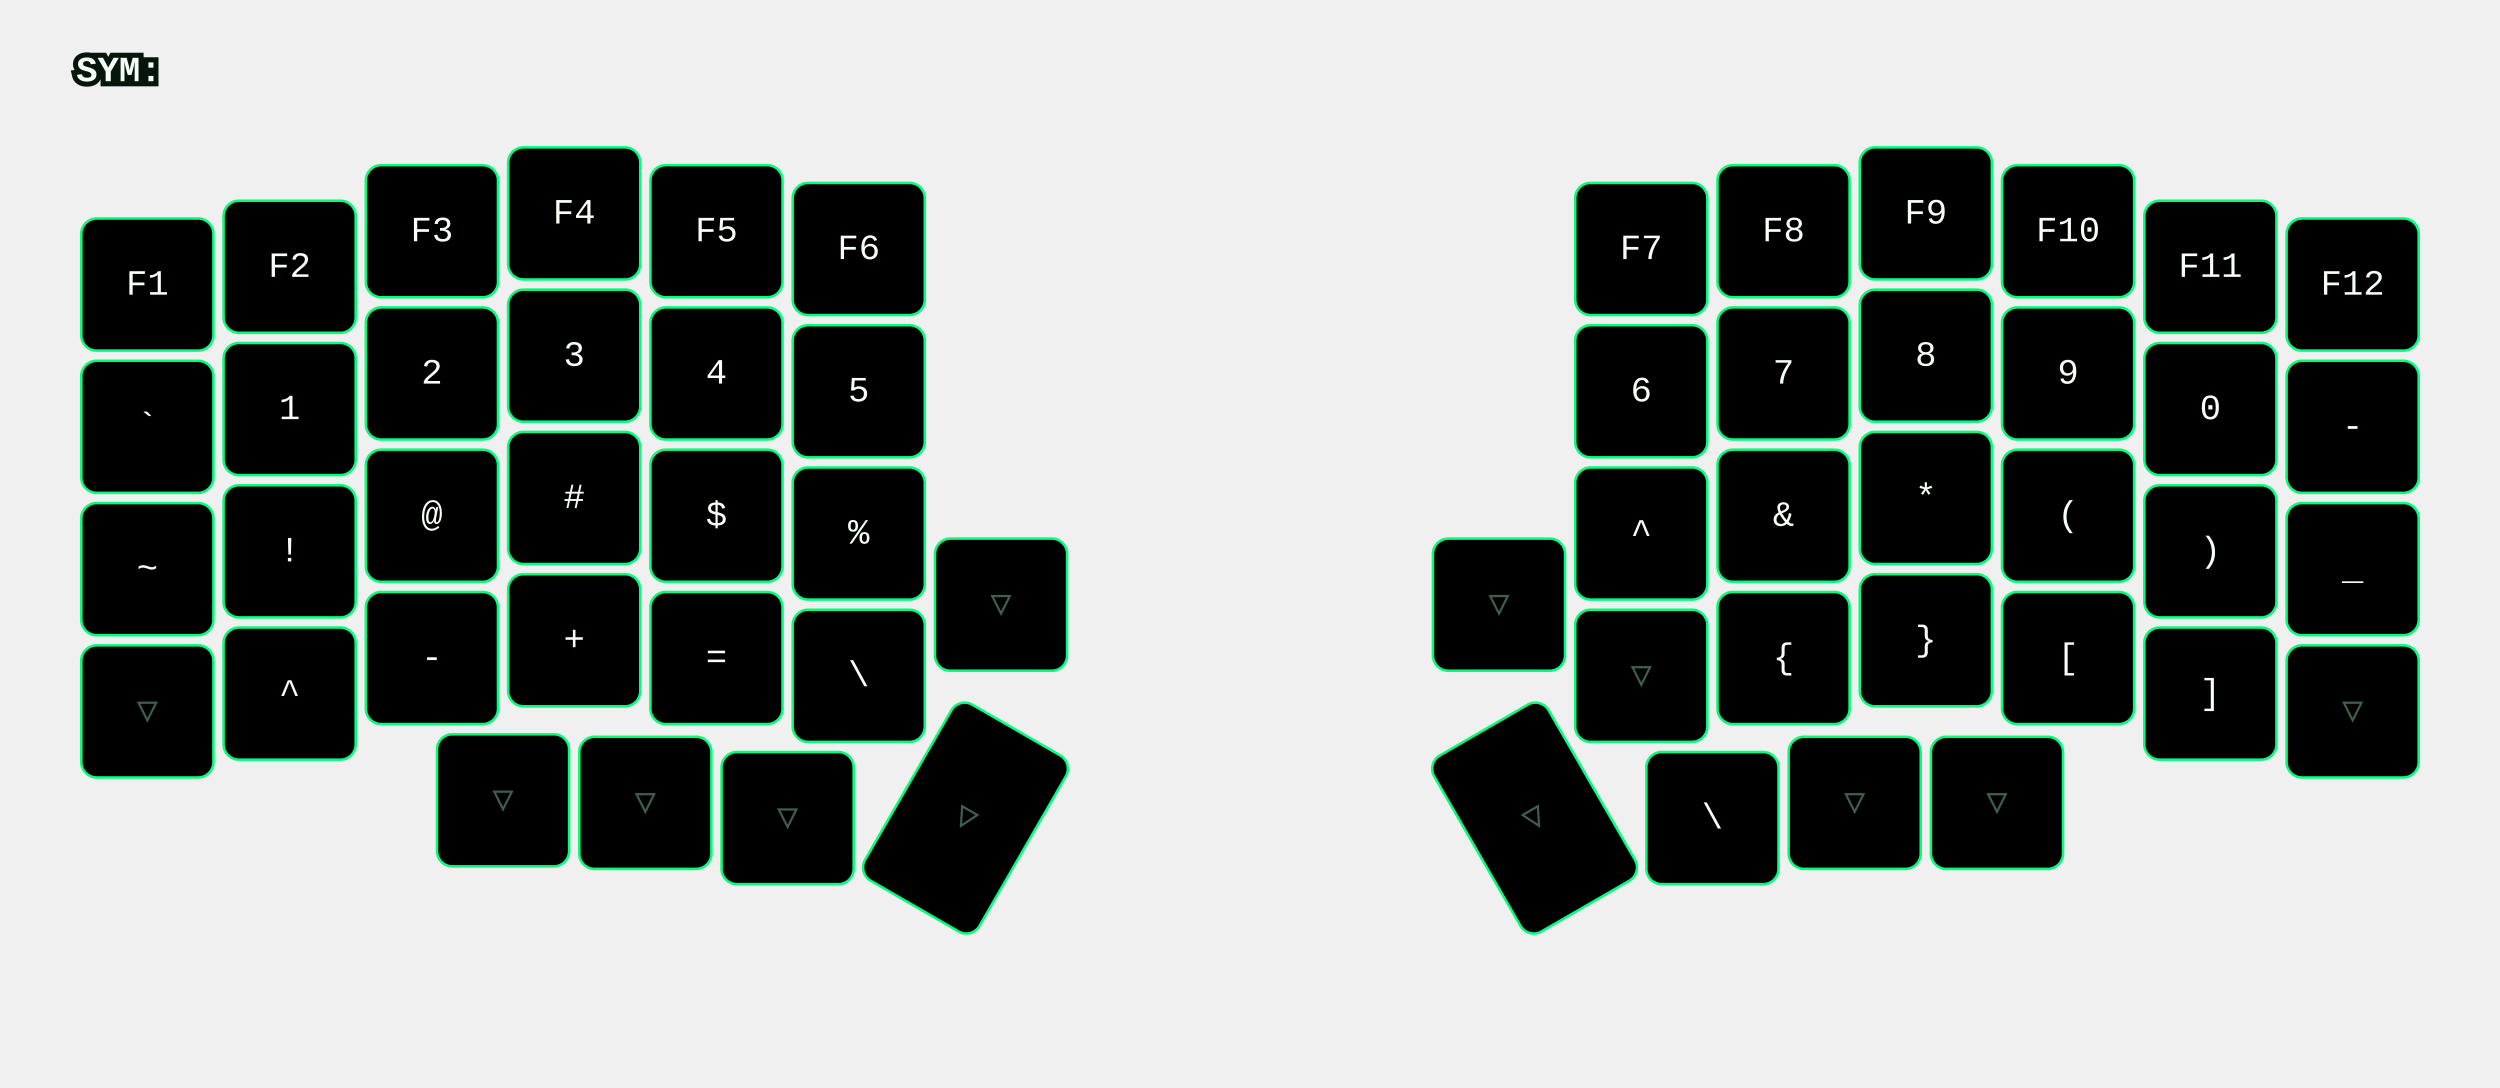
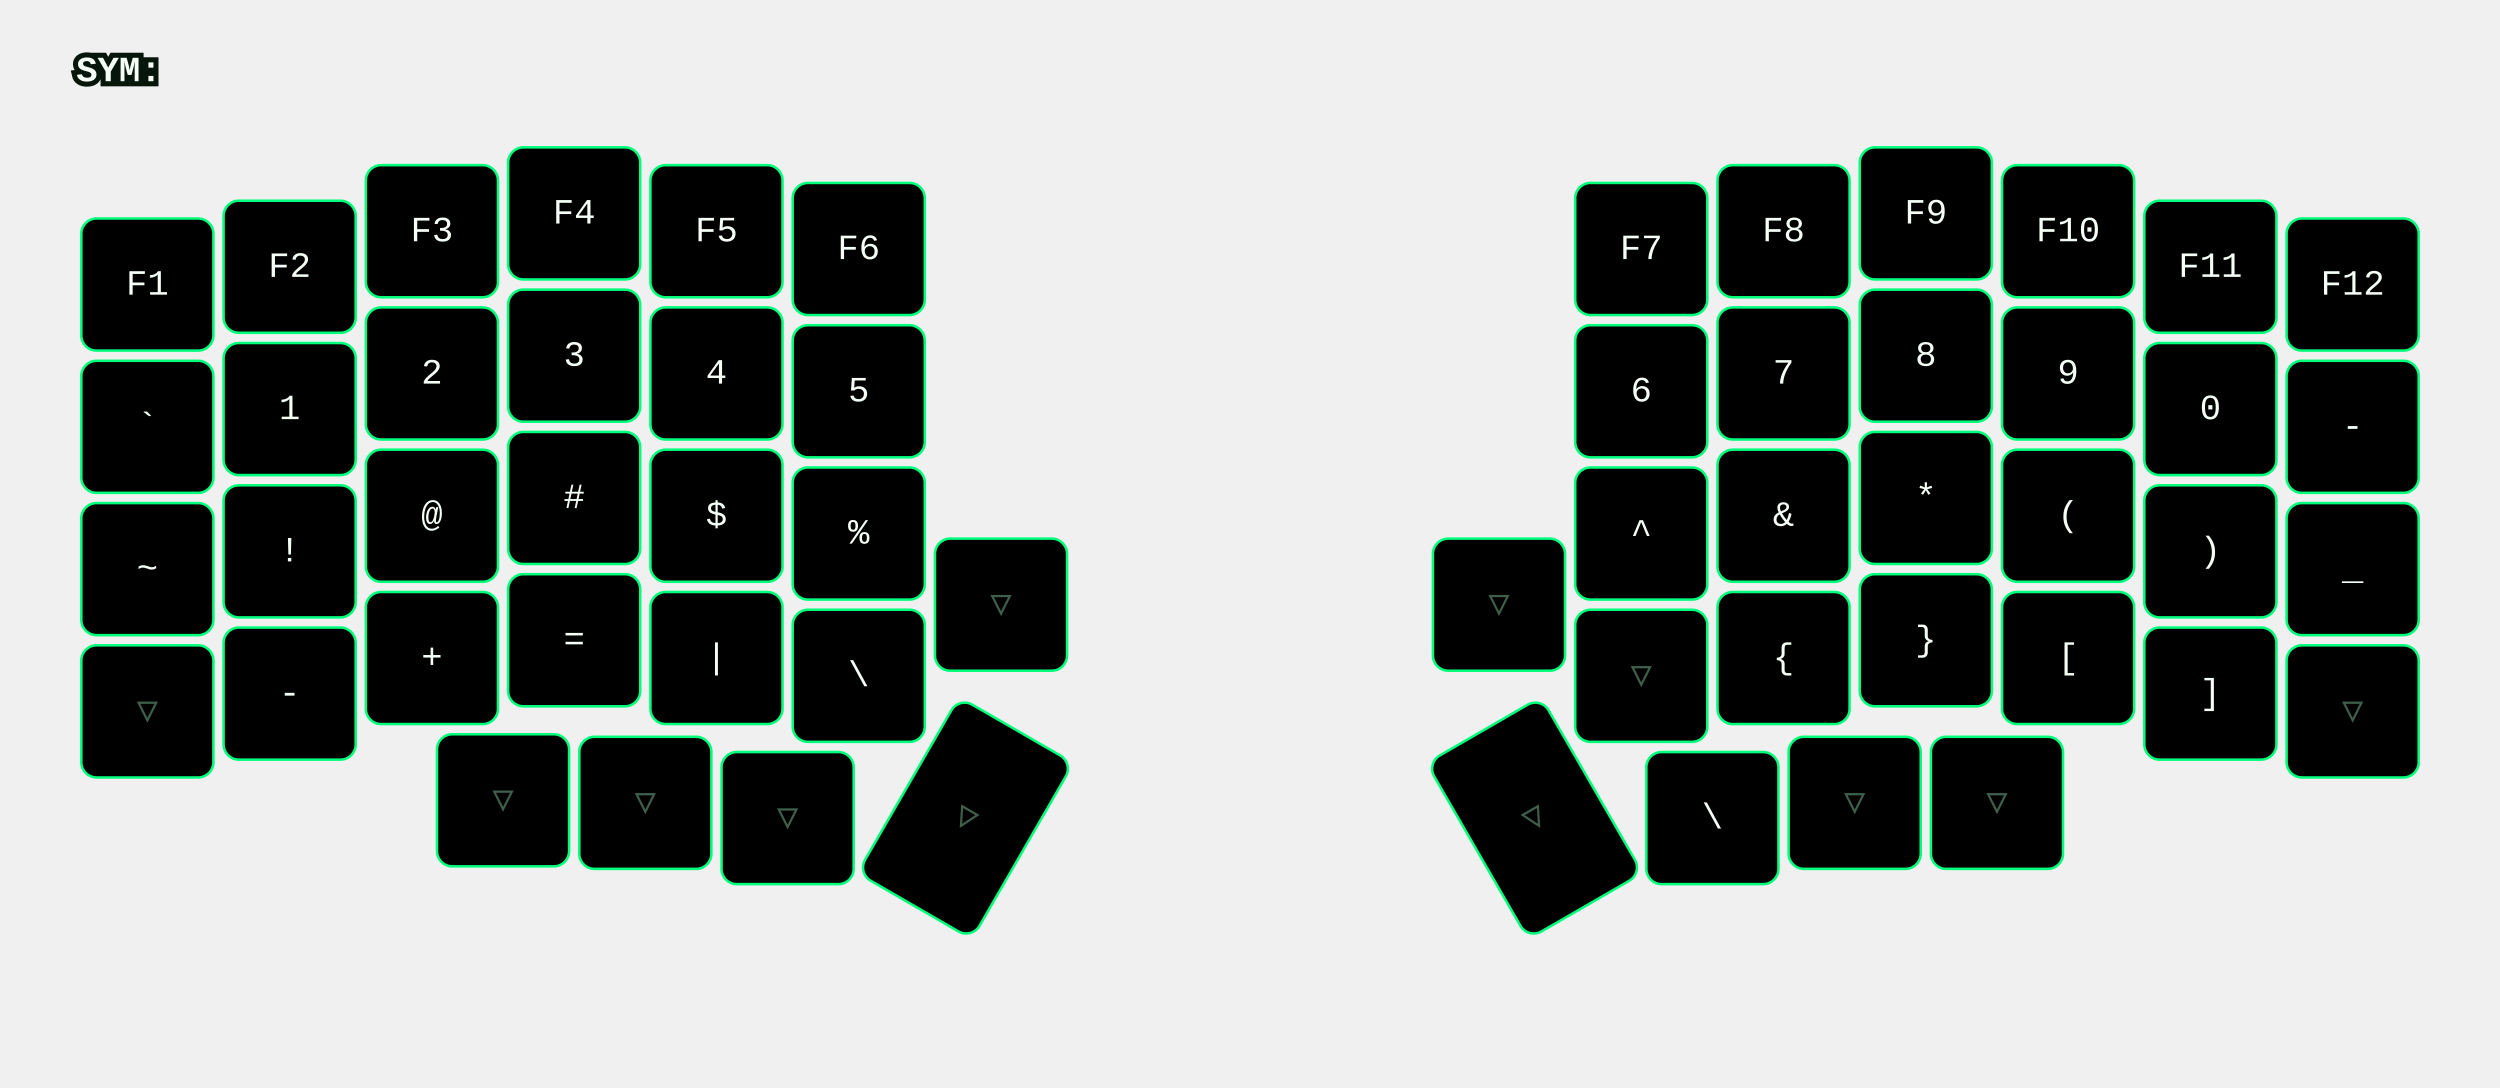
<svg xmlns="http://www.w3.org/2000/svg" width="984" height="428" viewBox="0 0 984 428" class="keymap">
  <style>/* inherit to force styles through use tags */
svg path {
    fill: inherit;
}

/* font and background color specifications */
svg.keymap {
    font-family: SFMono-Regular,Consolas,Liberation Mono,Menlo,monospace;
    font-size: 14px;
    font-kerning: normal;
    text-rendering: optimizeLegibility;
    fill: #24292e;
}

/* default key styling */
rect.key {
    fill: #f6f8fa;
}

rect.key, rect.combo {
    stroke: #c9cccf;
    stroke-width: 1;
}

/* default key side styling, only used is draw_key_sides is set */
rect.side {
    filter: brightness(90%);
}

/* color accent for combo boxes */
rect.combo, rect.combo-separate {
    fill: #cdf;
}

/* color accent for held keys */
rect.held, rect.combo.held {
    fill: #fdd;
}

/* color accent for ghost (optional) keys */
rect.ghost, rect.combo.ghost {
    stroke-dasharray: 4, 4;
    stroke-width: 2;
}

text {
    text-anchor: middle;
    dominant-baseline: middle;
}

/* styling for layer labels */
text.label {
    font-weight: bold;
    text-anchor: start;
    stroke: white;
    stroke-width: 4;
    paint-order: stroke;
}

/* styling for optional footer */
text.footer {
    text-anchor: end;
    dominant-baseline: auto;
    stroke: white;
    stroke-width: 4;
    paint-order: stroke;
}

/* styling for combo tap, and key non-tap label text */
text.combo, text.hold, text.shifted, text.left, text.right {
    font-size: 11px;
}

text.hold {
    text-anchor: middle;
    dominant-baseline: auto;
}

text.shifted {
    text-anchor: middle;
    dominant-baseline: hanging;
}

text.left {
    text-anchor: start;
}

text.right {
    text-anchor: end;
}

text.layer-activator {
    text-decoration: underline;
}

/* styling for hold/shifted label text in combo box */
text.combo.hold, text.combo.shifted, text.combo.left, text.combo.right {
    font-size: 8px;
}

/* lighter symbol for transparent keys */
text.trans {
    fill: #7b7e81;
}

/* styling for combo dendrons */
path.combo {
    stroke-width: 1;
    stroke: gray;
    fill: none;
}

/* Start Tabler Icons Cleanup */
/* cannot use height/width with glyphs */
.icon-tabler &gt; path {
    fill: inherit;
    stroke: inherit;
    stroke-width: 2;
}
/* hide tabler's default box */
.icon-tabler &gt; path[stroke="none"][fill="none"] {
    visibility: hidden;
}
/* End Tabler Icons Cleanup */

svg.keymap { fill: #d1d6db; }
rect.key { fill: #3f4750; }
rect.key, rect.combo { stroke: #60666c; }
rect.combo, rect.combo-separate { fill: #1f3d7a; }
rect.held, rect.combo.held { fill: #854747; }
text.label, text.footer { stroke: black; }
text.trans { fill: #7e8184; }
path.combo { stroke: #7f7f7f; }

svg.keymap {
  background: #06160a;
  fill: #f5fff7;
}
rect.key {
  fill: #000000;
}
rect.key, rect.combo {
  stroke: #00ff7b;
  stroke-width: 1;
}
rect.combo, rect.combo-separate {
  fill: #0d2a18;
}
rect.held, rect.combo.held {
  fill: #133622;
}
text.label, text.footer {
  stroke: #06160a;
}
text.trans {
  fill: #3d5f4b;
}
path.combo {
  stroke: #00ff7b;
}
</style>
  <g transform="translate(30, 0)" class="layer-SYM">
    <text x="0" y="28" class="label" id="SYM">SYM:</text>
    <g transform="translate(0, 56)">
      <g transform="translate(28, 56)" class="key keypos-0">
        <rect rx="6" ry="6" x="-26" y="-26" width="52" height="52" class="key" />
        <text x="0" y="0" class="key tap">F1</text>
      </g>
      <g transform="translate(84, 49)" class="key keypos-1">
        <rect rx="6" ry="6" x="-26" y="-26" width="52" height="52" class="key" />
        <text x="0" y="0" class="key tap">F2</text>
      </g>
      <g transform="translate(140, 35)" class="key keypos-2">
        <rect rx="6" ry="6" x="-26" y="-26" width="52" height="52" class="key" />
        <text x="0" y="0" class="key tap">F3</text>
      </g>
      <g transform="translate(196, 28)" class="key keypos-3">
        <rect rx="6" ry="6" x="-26" y="-26" width="52" height="52" class="key" />
        <text x="0" y="0" class="key tap">F4</text>
      </g>
      <g transform="translate(252, 35)" class="key keypos-4">
        <rect rx="6" ry="6" x="-26" y="-26" width="52" height="52" class="key" />
        <text x="0" y="0" class="key tap">F5</text>
      </g>
      <g transform="translate(308, 42)" class="key keypos-5">
        <rect rx="6" ry="6" x="-26" y="-26" width="52" height="52" class="key" />
        <text x="0" y="0" class="key tap">F6</text>
      </g>
      <g transform="translate(616, 42)" class="key keypos-6">
        <rect rx="6" ry="6" x="-26" y="-26" width="52" height="52" class="key" />
        <text x="0" y="0" class="key tap">F7</text>
      </g>
      <g transform="translate(672, 35)" class="key keypos-7">
        <rect rx="6" ry="6" x="-26" y="-26" width="52" height="52" class="key" />
        <text x="0" y="0" class="key tap">F8</text>
      </g>
      <g transform="translate(728, 28)" class="key keypos-8">
        <rect rx="6" ry="6" x="-26" y="-26" width="52" height="52" class="key" />
        <text x="0" y="0" class="key tap">F9</text>
      </g>
      <g transform="translate(784, 35)" class="key keypos-9">
        <rect rx="6" ry="6" x="-26" y="-26" width="52" height="52" class="key" />
        <text x="0" y="0" class="key tap">F10</text>
      </g>
      <g transform="translate(840, 49)" class="key keypos-10">
        <rect rx="6" ry="6" x="-26" y="-26" width="52" height="52" class="key" />
        <text x="0" y="0" class="key tap">F11</text>
      </g>
      <g transform="translate(896, 56)" class="key keypos-11">
        <rect rx="6" ry="6" x="-26" y="-26" width="52" height="52" class="key" />
        <text x="0" y="0" class="key tap">F12</text>
      </g>
      <g transform="translate(28, 112)" class="key keypos-12">
        <rect rx="6" ry="6" x="-26" y="-26" width="52" height="52" class="key" />
        <text x="0" y="0" class="key tap">`</text>
      </g>
      <g transform="translate(84, 105)" class="key keypos-13">
        <rect rx="6" ry="6" x="-26" y="-26" width="52" height="52" class="key" />
        <text x="0" y="0" class="key tap">1</text>
      </g>
      <g transform="translate(140, 91)" class="key keypos-14">
        <rect rx="6" ry="6" x="-26" y="-26" width="52" height="52" class="key" />
        <text x="0" y="0" class="key tap">2</text>
      </g>
      <g transform="translate(196, 84)" class="key keypos-15">
        <rect rx="6" ry="6" x="-26" y="-26" width="52" height="52" class="key" />
        <text x="0" y="0" class="key tap">3</text>
      </g>
      <g transform="translate(252, 91)" class="key keypos-16">
        <rect rx="6" ry="6" x="-26" y="-26" width="52" height="52" class="key" />
        <text x="0" y="0" class="key tap">4</text>
      </g>
      <g transform="translate(308, 98)" class="key keypos-17">
        <rect rx="6" ry="6" x="-26" y="-26" width="52" height="52" class="key" />
        <text x="0" y="0" class="key tap">5</text>
      </g>
      <g transform="translate(616, 98)" class="key keypos-18">
        <rect rx="6" ry="6" x="-26" y="-26" width="52" height="52" class="key" />
        <text x="0" y="0" class="key tap">6</text>
      </g>
      <g transform="translate(672, 91)" class="key keypos-19">
        <rect rx="6" ry="6" x="-26" y="-26" width="52" height="52" class="key" />
        <text x="0" y="0" class="key tap">7</text>
      </g>
      <g transform="translate(728, 84)" class="key keypos-20">
        <rect rx="6" ry="6" x="-26" y="-26" width="52" height="52" class="key" />
        <text x="0" y="0" class="key tap">8</text>
      </g>
      <g transform="translate(784, 91)" class="key keypos-21">
        <rect rx="6" ry="6" x="-26" y="-26" width="52" height="52" class="key" />
        <text x="0" y="0" class="key tap">9</text>
      </g>
      <g transform="translate(840, 105)" class="key keypos-22">
        <rect rx="6" ry="6" x="-26" y="-26" width="52" height="52" class="key" />
        <text x="0" y="0" class="key tap">0</text>
      </g>
      <g transform="translate(896, 112)" class="key keypos-23">
        <rect rx="6" ry="6" x="-26" y="-26" width="52" height="52" class="key" />
        <text x="0" y="0" class="key tap">-</text>
      </g>
      <g transform="translate(28, 168)" class="key keypos-24">
        <rect rx="6" ry="6" x="-26" y="-26" width="52" height="52" class="key" />
        <text x="0" y="0" class="key tap">~</text>
      </g>
      <g transform="translate(84, 161)" class="key keypos-25">
        <rect rx="6" ry="6" x="-26" y="-26" width="52" height="52" class="key" />
        <text x="0" y="0" class="key tap">!</text>
      </g>
      <g transform="translate(140, 147)" class="key keypos-26">
        <rect rx="6" ry="6" x="-26" y="-26" width="52" height="52" class="key" />
        <text x="0" y="0" class="key tap">@</text>
      </g>
      <g transform="translate(196, 140)" class="key keypos-27">
        <rect rx="6" ry="6" x="-26" y="-26" width="52" height="52" class="key" />
        <text x="0" y="0" class="key tap">#</text>
      </g>
      <g transform="translate(252, 147)" class="key keypos-28">
        <rect rx="6" ry="6" x="-26" y="-26" width="52" height="52" class="key" />
        <text x="0" y="0" class="key tap">$</text>
      </g>
      <g transform="translate(308, 154)" class="key keypos-29">
        <rect rx="6" ry="6" x="-26" y="-26" width="52" height="52" class="key" />
        <text x="0" y="0" class="key tap">%</text>
      </g>
      <g transform="translate(616, 154)" class="key keypos-30">
        <rect rx="6" ry="6" x="-26" y="-26" width="52" height="52" class="key" />
        <text x="0" y="0" class="key tap">^</text>
      </g>
      <g transform="translate(672, 147)" class="key keypos-31">
        <rect rx="6" ry="6" x="-26" y="-26" width="52" height="52" class="key" />
        <text x="0" y="0" class="key tap">&amp;</text>
      </g>
      <g transform="translate(728, 140)" class="key keypos-32">
        <rect rx="6" ry="6" x="-26" y="-26" width="52" height="52" class="key" />
        <text x="0" y="0" class="key tap">*</text>
      </g>
      <g transform="translate(784, 147)" class="key keypos-33">
        <rect rx="6" ry="6" x="-26" y="-26" width="52" height="52" class="key" />
        <text x="0" y="0" class="key tap">(</text>
      </g>
      <g transform="translate(840, 161)" class="key keypos-34">
        <rect rx="6" ry="6" x="-26" y="-26" width="52" height="52" class="key" />
        <text x="0" y="0" class="key tap">)</text>
      </g>
      <g transform="translate(896, 168)" class="key keypos-35">
        <rect rx="6" ry="6" x="-26" y="-26" width="52" height="52" class="key" />
        <text x="0" y="0" class="key tap">_</text>
      </g>
      <g transform="translate(28, 224)" class="key trans keypos-36">
        <rect rx="6" ry="6" x="-26" y="-26" width="52" height="52" class="key trans" />
        <text x="0" y="0" class="key trans tap">▽</text>
      </g>
      <g transform="translate(84, 217)" class="key keypos-37">
        <rect rx="6" ry="6" x="-26" y="-26" width="52" height="52" class="key" />
-         <text x="0" y="0" class="key tap">^</text>
+         <text x="0" y="0" class="key tap">-</text>
      </g>
      <g transform="translate(140, 203)" class="key keypos-38">
        <rect rx="6" ry="6" x="-26" y="-26" width="52" height="52" class="key" />
-         <text x="0" y="0" class="key tap">-</text>
+         <text x="0" y="0" class="key tap">+</text>
      </g>
      <g transform="translate(196, 196)" class="key keypos-39">
        <rect rx="6" ry="6" x="-26" y="-26" width="52" height="52" class="key" />
-         <text x="0" y="0" class="key tap">+</text>
+         <text x="0" y="0" class="key tap">=</text>
      </g>
      <g transform="translate(252, 203)" class="key keypos-40">
        <rect rx="6" ry="6" x="-26" y="-26" width="52" height="52" class="key" />
-         <text x="0" y="0" class="key tap">=</text>
+         <text x="0" y="0" class="key tap">|</text>
      </g>
      <g transform="translate(308, 210)" class="key keypos-41">
        <rect rx="6" ry="6" x="-26" y="-26" width="52" height="52" class="key" />
        <text x="0" y="0" class="key tap">\</text>
      </g>
      <g transform="translate(364, 182)" class="key trans keypos-42">
        <rect rx="6" ry="6" x="-26" y="-26" width="52" height="52" class="key trans" />
        <text x="0" y="0" class="key trans tap">▽</text>
      </g>
      <g transform="translate(560, 182)" class="key trans keypos-43">
        <rect rx="6" ry="6" x="-26" y="-26" width="52" height="52" class="key trans" />
        <text x="0" y="0" class="key trans tap">▽</text>
      </g>
      <g transform="translate(616, 210)" class="key trans keypos-44">
        <rect rx="6" ry="6" x="-26" y="-26" width="52" height="52" class="key trans" />
        <text x="0" y="0" class="key trans tap">▽</text>
      </g>
      <g transform="translate(672, 203)" class="key keypos-45">
        <rect rx="6" ry="6" x="-26" y="-26" width="52" height="52" class="key" />
        <text x="0" y="0" class="key tap">{</text>
      </g>
      <g transform="translate(728, 196)" class="key keypos-46">
        <rect rx="6" ry="6" x="-26" y="-26" width="52" height="52" class="key" />
        <text x="0" y="0" class="key tap">}</text>
      </g>
      <g transform="translate(784, 203)" class="key keypos-47">
        <rect rx="6" ry="6" x="-26" y="-26" width="52" height="52" class="key" />
        <text x="0" y="0" class="key tap">[</text>
      </g>
      <g transform="translate(840, 217)" class="key keypos-48">
        <rect rx="6" ry="6" x="-26" y="-26" width="52" height="52" class="key" />
        <text x="0" y="0" class="key tap">]</text>
      </g>
      <g transform="translate(896, 224)" class="key trans keypos-49">
        <rect rx="6" ry="6" x="-26" y="-26" width="52" height="52" class="key trans" />
        <text x="0" y="0" class="key trans tap">▽</text>
      </g>
      <g transform="translate(168, 259)" class="key trans keypos-50">
        <rect rx="6" ry="6" x="-26" y="-26" width="52" height="52" class="key trans" />
        <text x="0" y="0" class="key trans tap">▽</text>
      </g>
      <g transform="translate(224, 260)" class="key trans keypos-51">
        <rect rx="6" ry="6" x="-26" y="-26" width="52" height="52" class="key trans" />
        <text x="0" y="0" class="key trans tap">▽</text>
      </g>
      <g transform="translate(280, 266)" class="key trans keypos-52">
        <rect rx="6" ry="6" x="-26" y="-26" width="52" height="52" class="key trans" />
        <text x="0" y="0" class="key trans tap">▽</text>
      </g>
      <g transform="translate(350, 266) rotate(30.0)" class="key trans keypos-53">
        <rect rx="6" ry="6" x="-26" y="-40" width="52" height="80" class="key trans" />
        <text x="0" y="0" class="key trans tap">▽</text>
      </g>
      <g transform="translate(574, 266) rotate(-30.0)" class="key trans keypos-54">
        <rect rx="6" ry="6" x="-26" y="-40" width="52" height="80" class="key trans" />
        <text x="0" y="0" class="key trans tap">▽</text>
      </g>
      <g transform="translate(644, 266)" class="key keypos-55">
        <rect rx="6" ry="6" x="-26" y="-26" width="52" height="52" class="key" />
        <text x="0" y="0" class="key tap">\</text>
      </g>
      <g transform="translate(700, 260)" class="key trans keypos-56">
        <rect rx="6" ry="6" x="-26" y="-26" width="52" height="52" class="key trans" />
        <text x="0" y="0" class="key trans tap">▽</text>
      </g>
      <g transform="translate(756, 260)" class="key trans keypos-57">
        <rect rx="6" ry="6" x="-26" y="-26" width="52" height="52" class="key trans" />
        <text x="0" y="0" class="key trans tap">▽</text>
      </g>
    </g>
  </g>
</svg>
